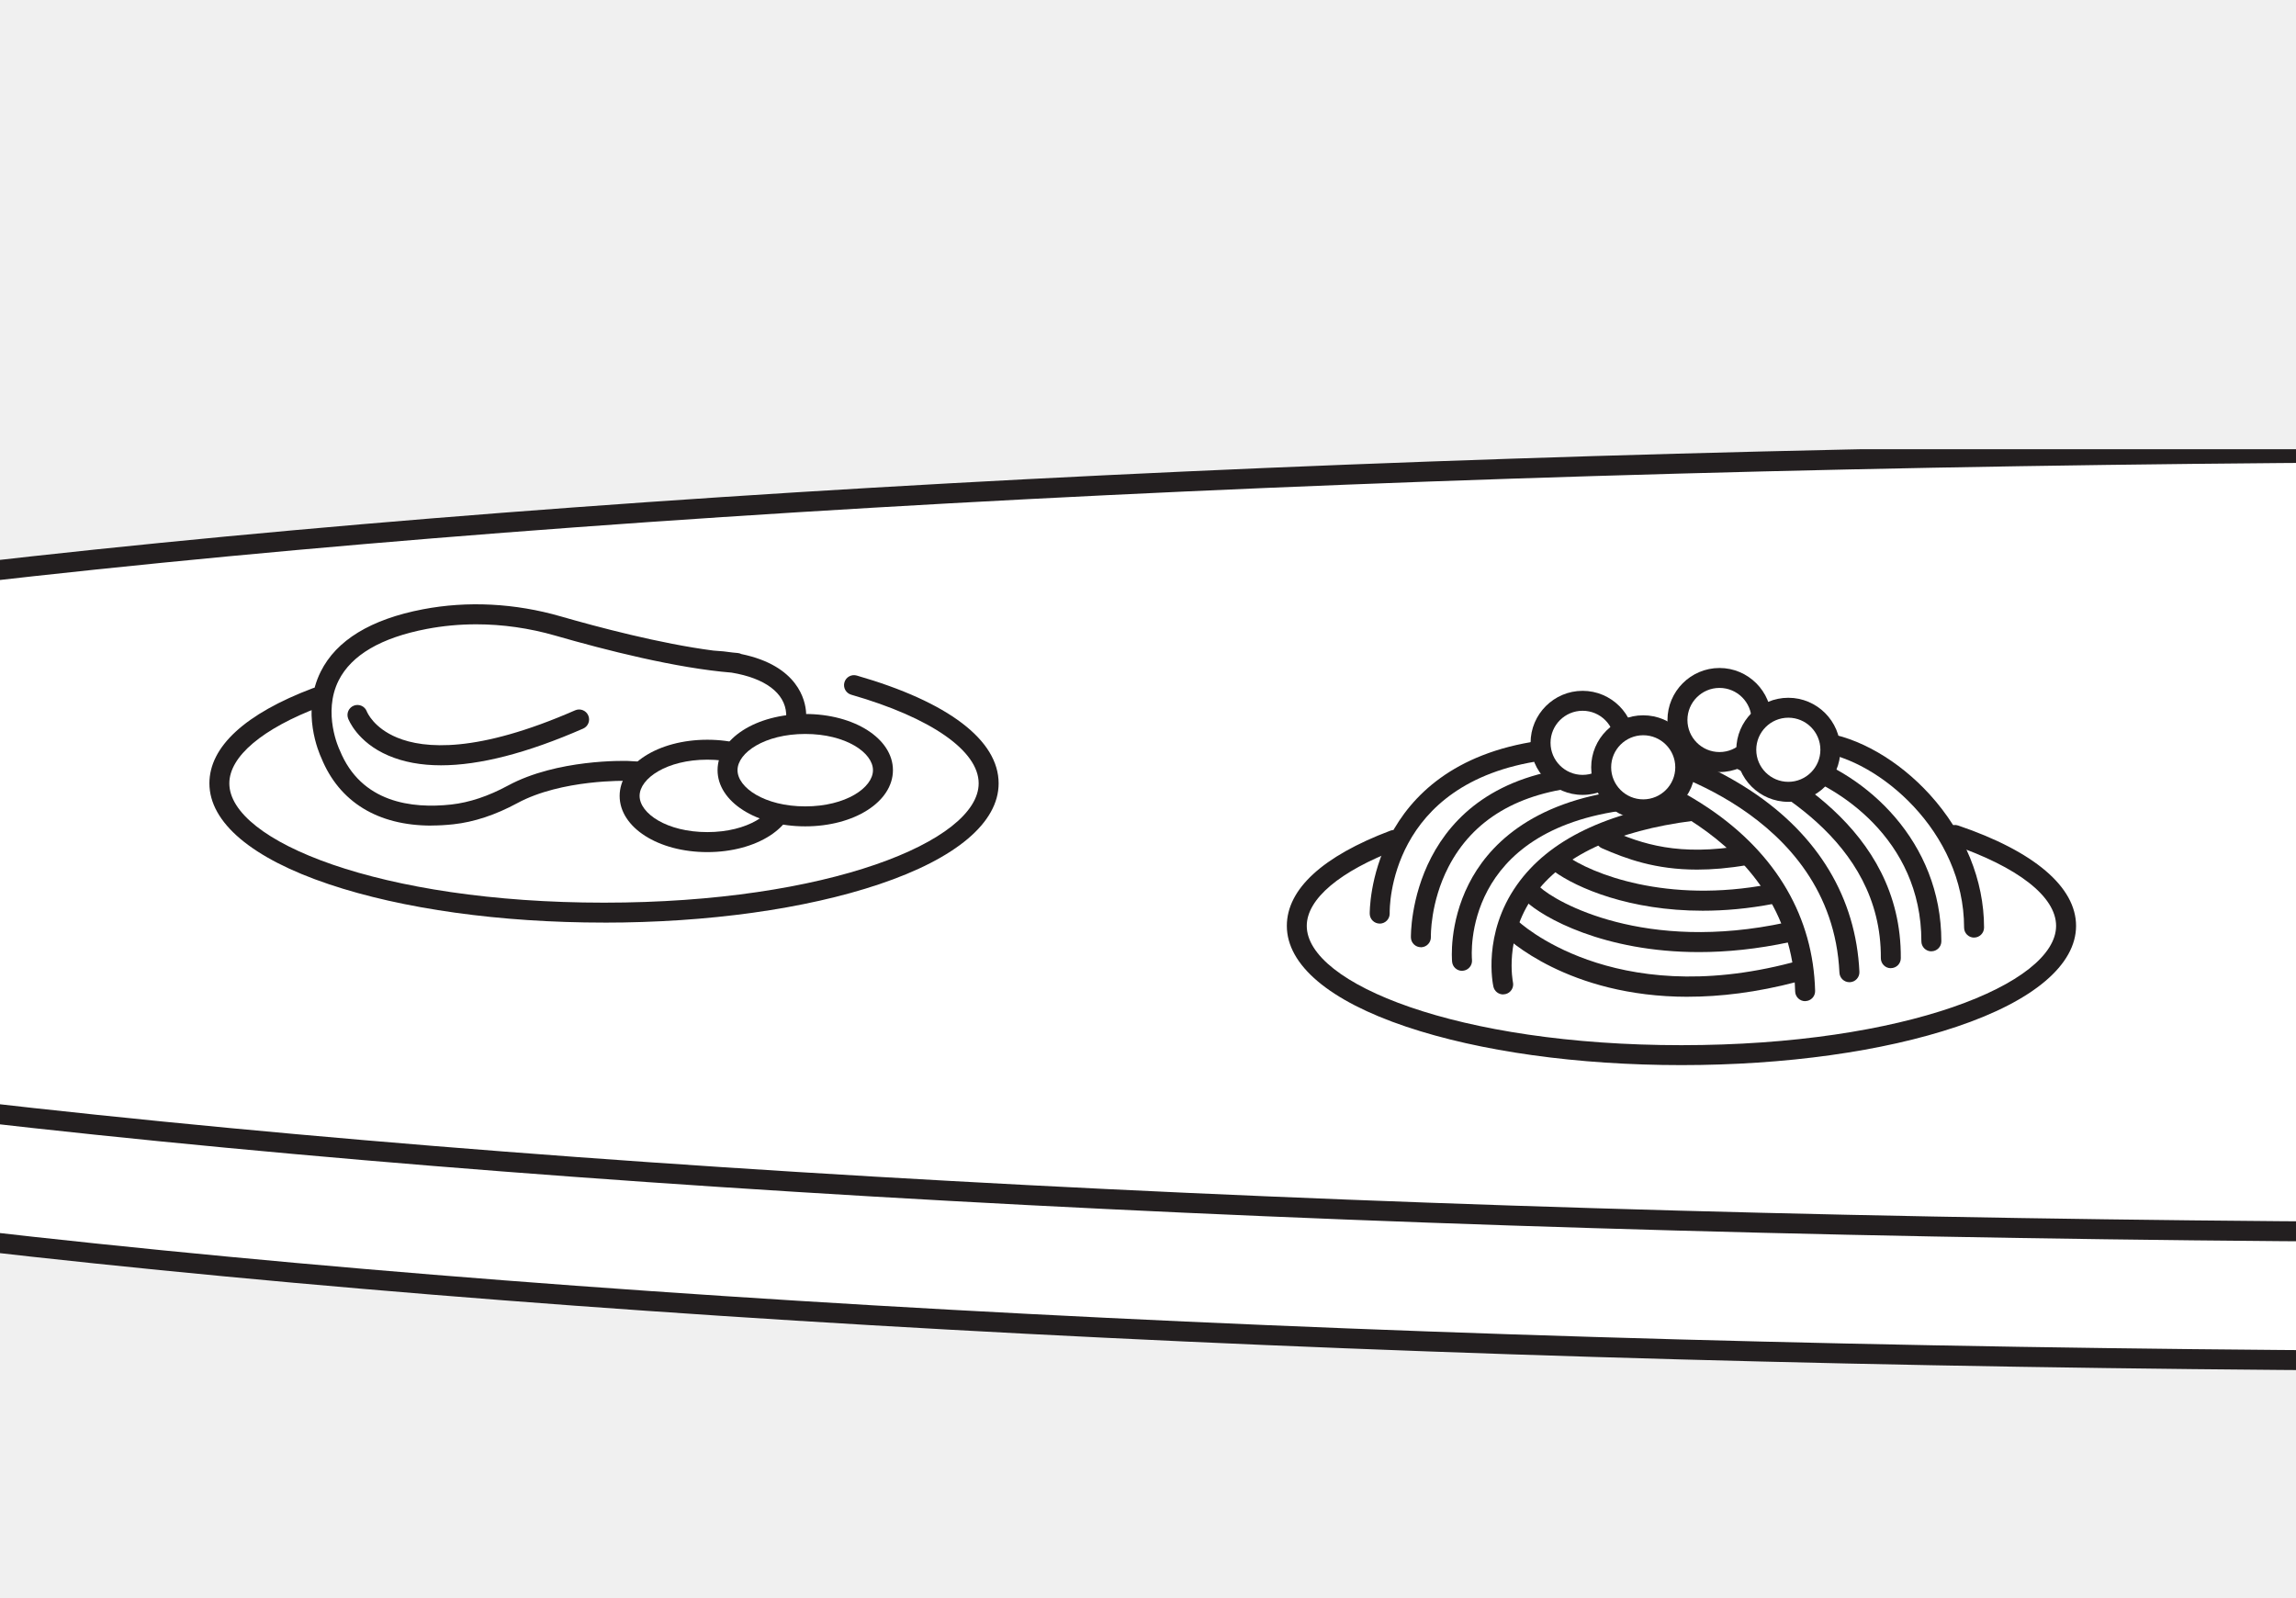
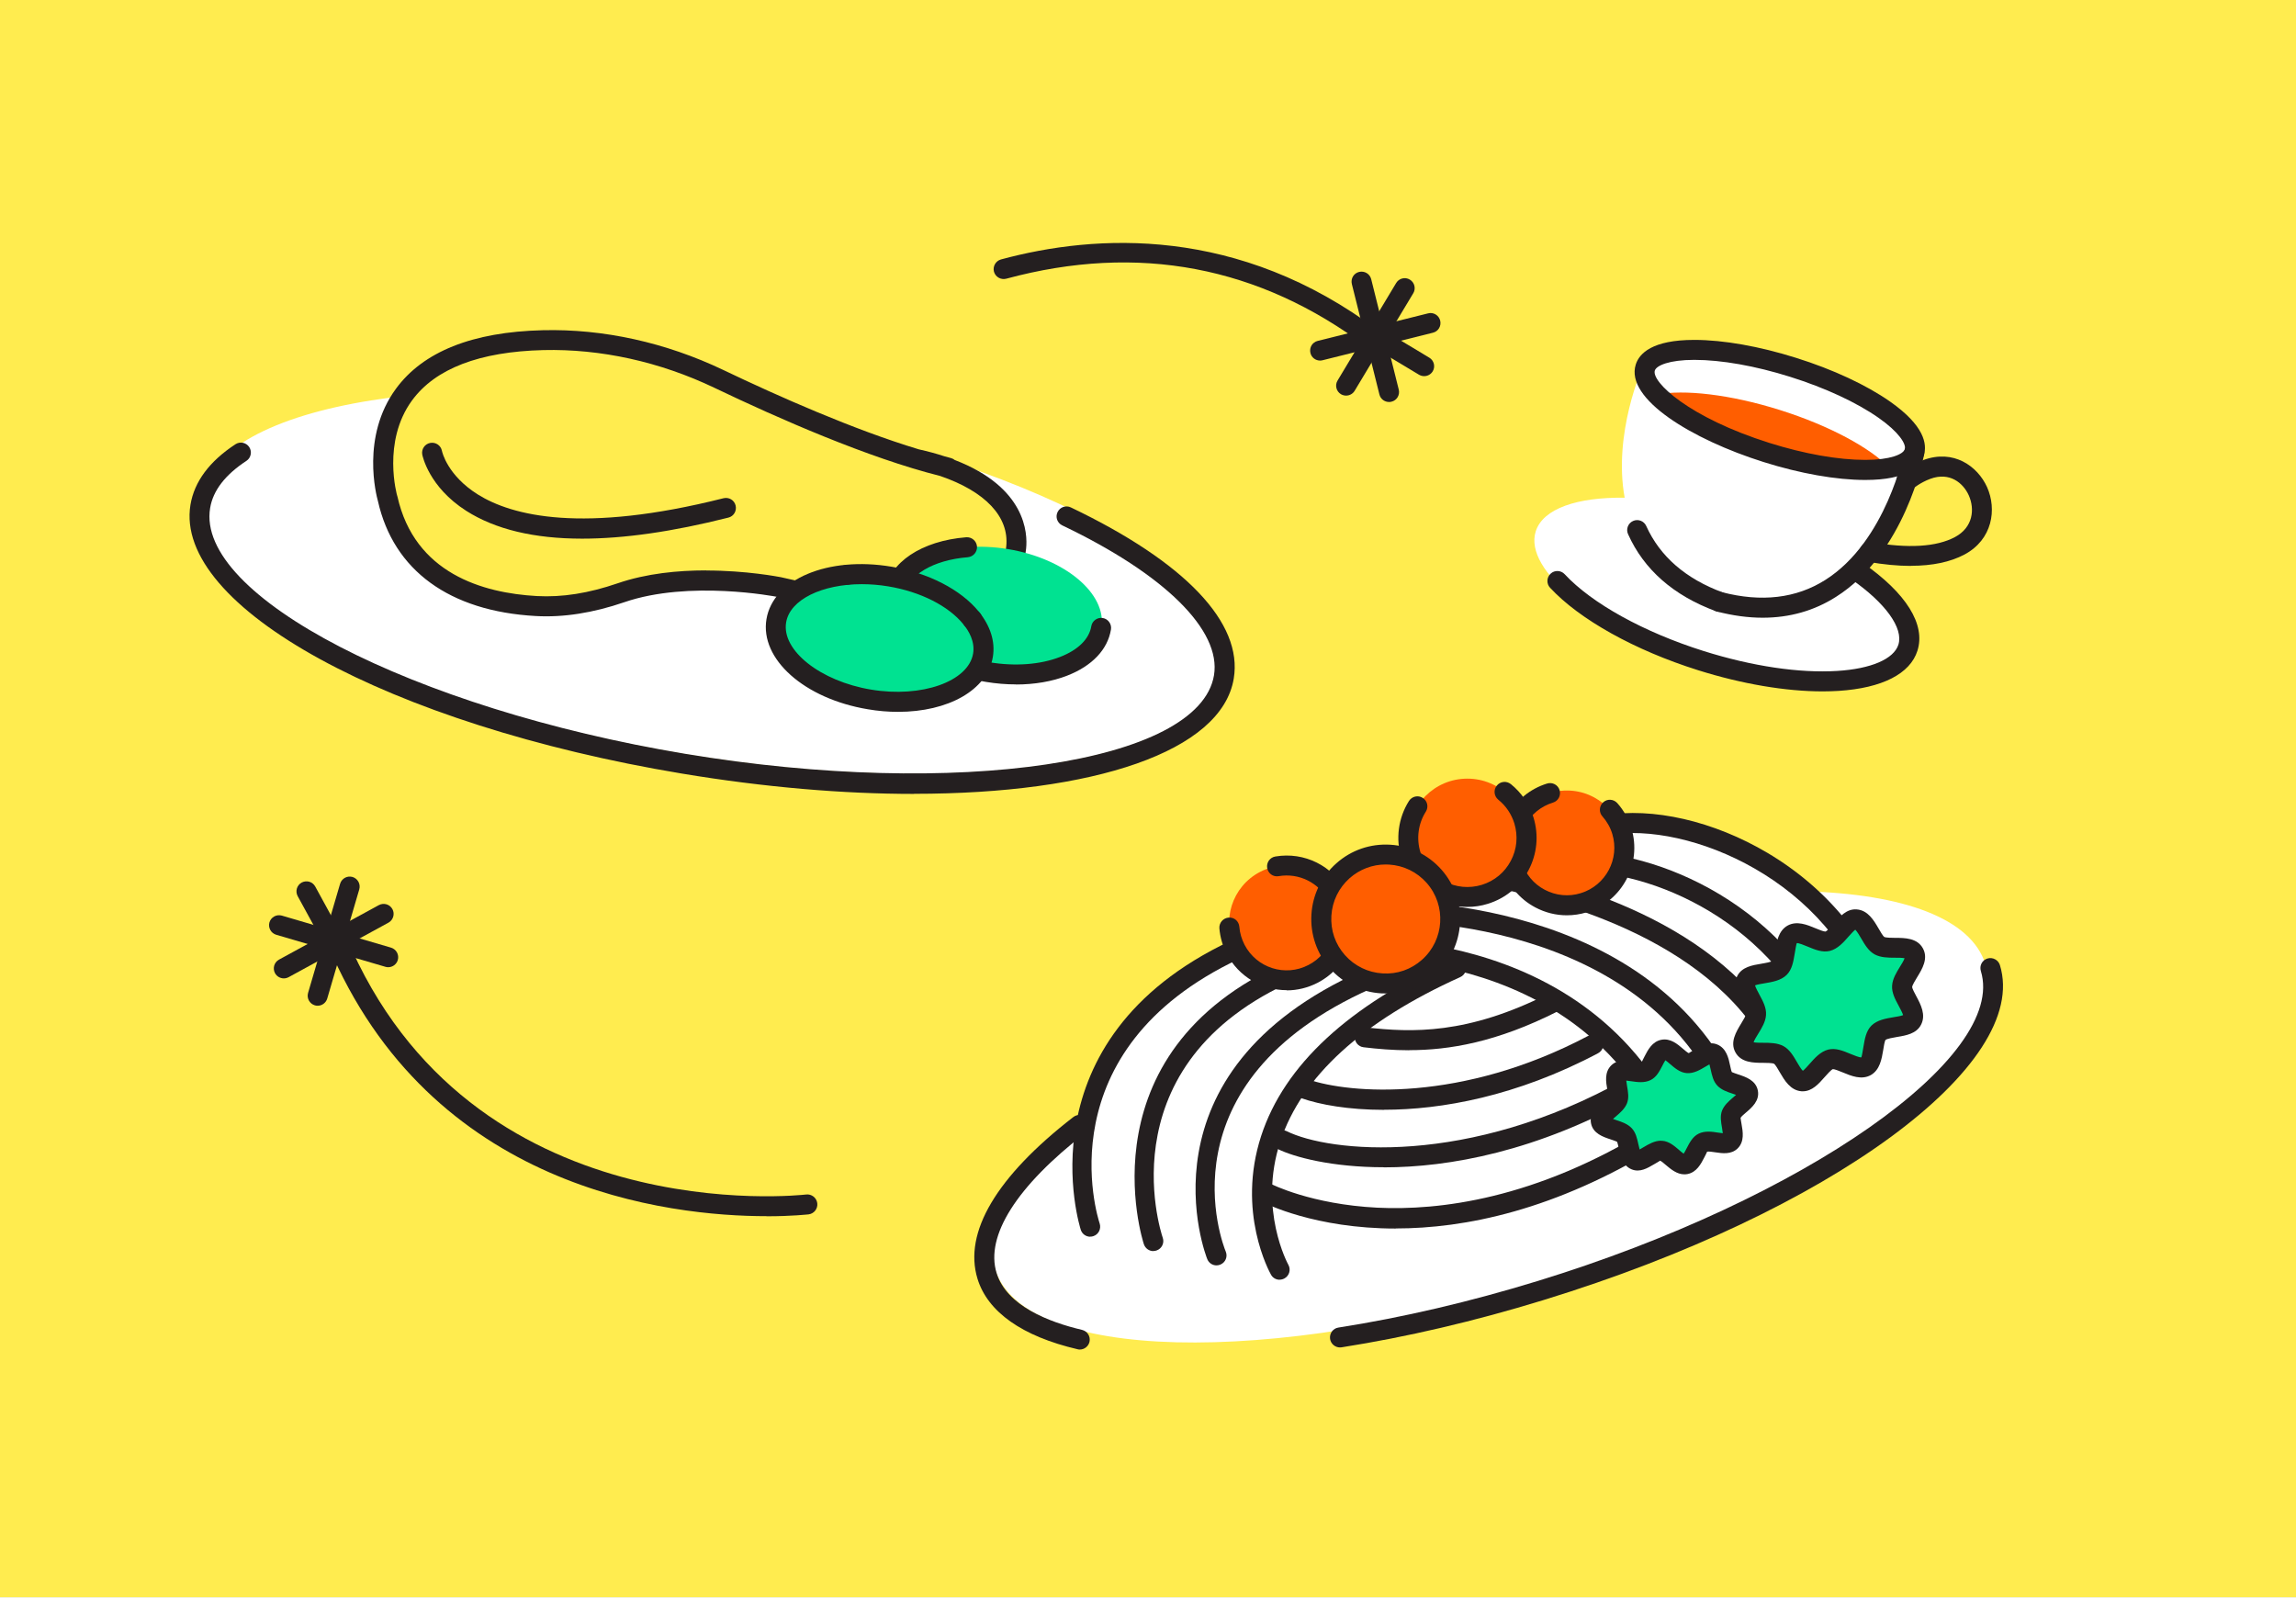
- <svg xmlns="http://www.w3.org/2000/svg" width="230" height="160" viewBox="0 0 230 160" fill="none">
-   <g clip-path="url(#clip0_1954_93807)">
-     <g clip-path="url(#clip1_1954_93807)">
-       <path d="M255 45.432C58.388 45.432 -101 62.928 -101 84.512V97.412C-101 102.848 -90.888 108.024 -72.62 112.728H-72.64L-71.16 213.176H-62.284L-60.844 115.46L-60.908 115.444C-1.54 127.952 117.64 136.492 255 136.492C392.36 136.492 511.54 127.952 570.908 115.444L570.844 115.46L572.284 213.176H581.16L582.64 112.724H582.62C600.888 108.024 611 102.848 611 97.412V84.512C611 62.928 451.612 45.432 255 45.432Z" fill="white" />
-       <path d="M255 124.44C159.872 124.44 70.436 120.372 3.16 112.988C-29.584 109.392 -55.3 105.204 -73.276 100.54C-92.604 95.52 -102 90.228 -102 84.36C-102 78.492 -92.604 73.196 -73.276 68.18C-55.3 63.516 -29.584 59.328 3.16 55.732C70.436 48.344 159.872 44.28 255 44.28C350.128 44.28 439.564 48.348 506.84 55.732C539.58 59.328 565.3 63.516 583.276 68.18C602.604 73.196 612 78.488 612 84.36C612 90.232 602.604 95.524 583.276 100.54C565.3 105.204 539.584 109.392 506.84 112.988C439.564 120.372 350.128 124.44 255 124.44ZM255 46.28C159.944 46.28 70.584 50.344 3.38 57.72C-29.268 61.304 -54.888 65.476 -72.772 70.116C-96.464 76.264 -100 81.68 -100 84.36C-100 87.04 -96.464 92.456 -72.772 98.604C-54.888 103.244 -29.268 107.416 3.38 111C70.584 118.376 159.944 122.44 255 122.44C350.056 122.44 439.416 118.376 506.62 111C539.268 107.416 564.888 103.244 582.772 98.604C606.464 92.456 610 87.04 610 84.36C610 81.68 606.464 76.264 582.772 70.116C564.888 65.476 539.268 61.304 506.62 57.72C439.416 50.34 350.056 46.28 255 46.28Z" fill="#231F20" />
-       <path d="M255 137.341C159.872 137.341 70.436 133.273 3.16 125.889C-29.584 122.293 -55.3 118.105 -73.276 113.441C-92.604 108.425 -102 103.132 -102 97.26C-102 96.709 -101.552 96.26 -101 96.26C-100.448 96.26 -100 96.709 -100 97.26C-100 99.941 -96.464 105.356 -72.772 111.504C-54.888 116.144 -29.268 120.317 3.38 123.901C70.584 131.277 159.944 135.341 255 135.341C350.056 135.341 439.416 131.277 506.62 123.901C539.268 120.317 564.888 116.144 582.772 111.504C606.464 105.356 610 99.941 610 97.26C610 96.709 610.448 96.26 611 96.26C611.552 96.26 612 96.709 612 97.26C612 103.132 602.604 108.425 583.276 113.441C565.3 118.105 539.584 122.293 506.84 125.889C439.564 133.273 350.128 137.341 255 137.341Z" fill="#231F20" />
-       <path d="M60.509 92.421C50.113 92.421 40.321 91.057 32.945 88.577C25.229 85.985 20.977 82.392 20.977 78.472C20.977 74.796 24.565 71.497 31.357 68.933C31.873 68.737 32.449 68.997 32.645 69.517C32.841 70.033 32.581 70.609 32.061 70.805C26.285 72.985 22.973 75.781 22.973 78.472C22.973 84.245 38.053 90.424 60.505 90.424C82.957 90.424 98.037 84.245 98.037 78.472C98.037 75.213 93.265 71.892 85.273 69.593C84.741 69.441 84.437 68.885 84.589 68.357C84.741 67.825 85.297 67.521 85.825 67.673C94.989 70.309 100.037 74.145 100.037 78.477C100.037 82.4 95.789 85.989 88.069 88.581C80.693 91.061 70.901 92.424 60.505 92.424L60.509 92.421Z" fill="#231F20" />
-       <path d="M43.212 82.704C37.86 82.704 33.992 80.349 32.192 75.933C31.98 75.481 30.124 71.288 32.132 67.272C33.7 64.136 37.144 62.036 42.364 61.036C46.824 60.181 51.6 60.425 56.176 61.748C59.788 62.788 66.144 64.484 71.464 65.172C72.164 65.213 72.812 65.276 73.408 65.368C73.588 65.385 73.756 65.404 73.912 65.416C74.04 65.428 74.16 65.465 74.268 65.52C79.968 66.697 80.676 70.197 80.748 71.365C80.948 74.632 78.26 77.697 74.624 78.344C72.816 78.665 65.324 78.385 62.78 78.221C62.748 78.221 56.268 78.049 51.824 80.453C49.644 81.632 47.488 82.349 45.416 82.573C44.656 82.656 43.92 82.697 43.212 82.697V82.704ZM47.704 62.541C46.024 62.541 44.36 62.697 42.744 63.005C38.176 63.88 35.212 65.617 33.928 68.156C32.28 71.424 33.988 75.061 34.008 75.097C34.016 75.117 34.028 75.136 34.036 75.156C36.172 80.428 41.284 81.025 45.2 80.593C47.016 80.392 48.924 79.757 50.876 78.701C55.8 76.032 62.592 76.221 62.88 76.228C66.072 76.433 72.884 76.629 74.276 76.38C76.884 75.916 78.892 73.725 78.756 71.493C78.628 69.412 76.624 67.933 73.284 67.38C67.784 66.936 60.684 65.132 55.628 63.672C53.016 62.92 50.34 62.541 47.708 62.541H47.704Z" fill="#231F20" />
-       <path d="M44.177 76.665C42.185 76.665 40.429 76.341 38.913 75.692C35.773 74.353 34.905 72.061 34.869 71.965C34.681 71.445 34.945 70.873 35.465 70.68C35.981 70.493 36.553 70.752 36.745 71.269C36.781 71.356 37.429 72.921 39.789 73.892C42.505 75.016 47.801 75.453 57.613 71.156C58.117 70.936 58.709 71.165 58.929 71.672C59.149 72.177 58.921 72.769 58.413 72.989C52.817 75.436 48.053 76.665 44.177 76.665Z" fill="#231F20" />
-       <path d="M168.44 106.697C158.044 106.697 148.252 105.333 140.876 102.853C133.16 100.261 128.908 96.668 128.908 92.749C128.908 89.073 132.496 85.772 139.288 83.209C139.804 83.013 140.38 83.272 140.576 83.793C140.772 84.308 140.512 84.885 139.992 85.081C134.216 87.26 130.904 90.056 130.904 92.749C130.904 98.52 145.984 104.701 168.436 104.701C190.888 104.701 205.968 98.52 205.968 92.749C205.968 89.82 202.16 86.849 195.516 84.588C194.992 84.412 194.712 83.844 194.892 83.32C195.068 82.796 195.636 82.516 196.16 82.697C203.776 85.284 207.968 88.856 207.968 92.749C207.968 96.641 203.72 100.261 196 102.853C188.624 105.333 178.832 106.697 168.436 106.697H168.44Z" fill="#231F20" />
-       <path d="M138.211 92.52C137.671 92.52 137.227 92.092 137.211 91.548C137.211 91.4 137.019 76.676 154.179 74.212C154.727 74.132 155.231 74.512 155.311 75.06C155.391 75.608 155.011 76.112 154.463 76.192C139.099 78.396 139.199 90.964 139.211 91.5C139.223 92.052 138.787 92.508 138.235 92.524C138.227 92.524 138.219 92.524 138.211 92.524V92.52Z" fill="#231F20" />
-       <path d="M142.337 94.888C141.801 94.888 141.353 94.46 141.337 93.921C141.333 93.764 141.053 78.341 158.541 76.808C159.089 76.76 159.577 77.168 159.625 77.716C159.673 78.269 159.265 78.752 158.717 78.8C152.137 79.376 147.553 82.088 145.093 86.856C143.253 90.424 143.337 93.825 143.337 93.861C143.353 94.412 142.921 94.873 142.369 94.892C142.357 94.892 142.349 94.892 142.337 94.892V94.888Z" fill="#231F20" />
-       <path d="M146.456 97.252C145.948 97.252 145.512 96.864 145.464 96.348C145.448 96.192 145.124 92.524 147.132 88.552C148.972 84.904 153.196 80.308 162.86 79.136C163.408 79.068 163.908 79.46 163.972 80.008C164.04 80.556 163.648 81.056 163.1 81.12C146.472 83.14 147.408 95.624 147.456 96.156C147.504 96.704 147.1 97.192 146.552 97.244C146.52 97.244 146.488 97.248 146.456 97.248V97.252Z" fill="#231F20" />
-       <path d="M150.575 99.617C150.115 99.617 149.703 99.3 149.599 98.832C149.551 98.621 148.487 93.573 151.947 88.66C155.127 84.141 160.979 81.308 169.339 80.245C169.887 80.177 170.387 80.561 170.459 81.109C170.527 81.656 170.143 82.156 169.595 82.228C161.839 83.216 156.459 85.757 153.611 89.776C150.651 93.953 151.551 98.356 151.559 98.4C151.675 98.941 151.331 99.472 150.795 99.588C150.723 99.605 150.651 99.612 150.579 99.612L150.575 99.617Z" fill="#231F20" />
-       <path d="M169.079 99.853C157.055 99.853 150.919 93.953 150.599 93.637C150.207 93.249 150.203 92.617 150.591 92.221C150.979 91.829 151.611 91.825 152.003 92.213C152.131 92.337 161.455 101.165 179.499 96.425C180.031 96.285 180.579 96.605 180.719 97.137C180.859 97.673 180.539 98.217 180.007 98.357C175.943 99.425 172.295 99.849 169.075 99.849L169.079 99.853Z" fill="#231F20" />
-       <path d="M170.188 95.376C160.656 95.376 154.544 91.897 152.856 90.288C152.456 89.909 152.44 89.276 152.82 88.876C153.2 88.477 153.832 88.46 154.232 88.841C155.844 90.373 164.764 95.477 178.92 92.409C179.46 92.293 179.992 92.632 180.108 93.172C180.224 93.713 179.884 94.245 179.344 94.361C176.02 95.081 172.96 95.376 170.188 95.376Z" fill="#231F20" />
-       <path d="M170.564 91.232C163.268 91.232 157.976 88.968 155.652 87.272C155.204 86.948 155.108 86.32 155.432 85.876C155.756 85.428 156.384 85.332 156.828 85.656C159.4 87.528 166.976 90.552 177.26 88.58C177.804 88.476 178.328 88.832 178.432 89.372C178.536 89.916 178.18 90.44 177.64 90.544C175.12 91.028 172.752 91.232 170.564 91.232Z" fill="#231F20" />
-       <path d="M170.009 87.113C165.825 87.113 162.925 86.045 160.473 84.973C159.965 84.753 159.737 84.161 159.957 83.657C160.177 83.149 160.769 82.921 161.273 83.141C164.481 84.541 168.165 85.813 174.705 84.681C175.249 84.585 175.765 84.953 175.861 85.497C175.957 86.041 175.589 86.557 175.045 86.653C173.177 86.977 171.509 87.113 170.009 87.113Z" fill="#231F20" />
-       <path d="M180.828 100.292C180.288 100.292 179.844 99.861 179.828 99.317C179.412 83.093 160.816 78.3 160.628 78.252C160.092 78.121 159.764 77.576 159.896 77.04C160.028 76.504 160.572 76.177 161.108 76.308C161.316 76.361 166.22 77.6 171.244 81.016C177.98 85.597 181.64 91.904 181.828 99.26C181.844 99.812 181.408 100.273 180.852 100.285C180.844 100.285 180.836 100.285 180.824 100.285L180.828 100.292Z" fill="#231F20" />
-       <path d="M185.264 98.392C184.732 98.392 184.292 97.977 184.264 97.441C183.504 81.124 164.972 76.66 164.784 76.617C164.244 76.493 163.912 75.957 164.036 75.416C164.16 74.876 164.696 74.544 165.236 74.668C165.44 74.716 170.332 75.868 175.388 79.213C182.16 83.689 185.92 89.96 186.264 97.349C186.288 97.9 185.864 98.368 185.312 98.392C185.296 98.392 185.28 98.392 185.264 98.392Z" fill="#231F20" />
-       <path d="M189.412 96.989H189.404C188.852 96.989 188.408 96.532 188.412 95.981C188.492 84.064 176.844 78.376 171.872 75.948L171.808 75.916C171.312 75.672 171.104 75.076 171.348 74.581C171.592 74.085 172.188 73.876 172.684 74.121L172.748 74.153C178.06 76.745 190.504 82.82 190.412 95.993C190.412 96.54 189.96 96.984 189.412 96.984V96.989Z" fill="#231F20" />
-       <path d="M193.473 95.3C192.921 95.3 192.473 94.852 192.473 94.3C192.473 83.984 183.969 78.692 179.469 77.336C178.941 77.176 178.641 76.62 178.801 76.088C178.961 75.56 179.517 75.26 180.049 75.42C186.997 77.516 194.473 84.316 194.473 94.296C194.473 94.848 194.025 95.296 193.473 95.296V95.3Z" fill="#231F20" />
-       <path d="M197.751 93.924C197.199 93.924 196.751 93.476 196.751 92.924C196.751 83.308 188.163 76.092 182.247 75.348C181.699 75.28 181.311 74.78 181.379 74.232C181.447 73.684 181.947 73.296 182.495 73.364C186.139 73.824 190.187 76.156 193.319 79.6C196.819 83.456 198.751 88.188 198.751 92.92C198.751 93.472 198.303 93.92 197.751 93.92V93.924Z" fill="#231F20" />
-       <path d="M158.536 78.624C160.862 78.624 162.748 76.739 162.748 74.412C162.748 72.086 160.862 70.2 158.536 70.2C156.21 70.2 154.324 72.086 154.324 74.412C154.324 76.739 156.21 78.624 158.536 78.624Z" fill="white" />
-       <path d="M158.536 79.629C155.66 79.629 153.324 77.288 153.324 74.416C153.324 71.544 155.664 69.204 158.536 69.204C161.408 69.204 163.748 71.544 163.748 74.416C163.748 77.288 161.408 79.629 158.536 79.629ZM158.536 71.201C156.764 71.201 155.324 72.641 155.324 74.412C155.324 76.184 156.764 77.624 158.536 77.624C160.308 77.624 161.748 76.184 161.748 74.412C161.748 72.641 160.308 71.201 158.536 71.201Z" fill="#231F20" />
-       <path d="M172.249 76.337C174.575 76.337 176.461 74.451 176.461 72.125C176.461 69.798 174.575 67.913 172.249 67.913C169.923 67.913 168.037 69.798 168.037 72.125C168.037 74.451 169.923 76.337 172.249 76.337Z" fill="white" />
-       <path d="M172.249 77.341C169.373 77.341 167.037 75.001 167.037 72.129C167.037 69.257 169.377 66.916 172.249 66.916C175.121 66.916 177.461 69.257 177.461 72.129C177.461 75.001 175.121 77.341 172.249 77.341ZM172.249 68.912C170.477 68.912 169.037 70.353 169.037 72.124C169.037 73.897 170.477 75.337 172.249 75.337C174.021 75.337 175.461 73.897 175.461 72.124C175.461 70.353 174.021 68.912 172.249 68.912Z" fill="#231F20" />
-       <path d="M179.144 79.32C181.47 79.32 183.356 77.434 183.356 75.108C183.356 72.782 181.47 70.896 179.144 70.896C176.817 70.896 174.932 72.782 174.932 75.108C174.932 77.434 176.817 79.32 179.144 79.32Z" fill="white" />
-       <path d="M179.144 80.324C176.268 80.324 173.932 77.984 173.932 75.112C173.932 72.24 176.272 69.9 179.144 69.9C182.016 69.9 184.356 72.24 184.356 75.112C184.356 77.984 182.016 80.324 179.144 80.324ZM179.144 71.896C177.372 71.896 175.932 73.336 175.932 75.108C175.932 76.88 177.372 78.32 179.144 78.32C180.916 78.32 182.356 76.88 182.356 75.108C182.356 73.336 180.916 71.896 179.144 71.896Z" fill="#231F20" />
-       <path d="M164.608 81.076C166.935 81.076 168.82 79.191 168.82 76.865C168.82 74.538 166.935 72.653 164.608 72.653C162.282 72.653 160.396 74.538 160.396 76.865C160.396 79.191 162.282 81.076 164.608 81.076Z" fill="white" />
-       <path d="M164.608 82.081C161.732 82.081 159.396 79.74 159.396 76.868C159.396 73.996 161.736 71.656 164.608 71.656C167.48 71.656 169.82 73.996 169.82 76.868C169.82 79.74 167.48 82.081 164.608 82.081ZM164.608 73.653C162.836 73.653 161.396 75.093 161.396 76.865C161.396 78.636 162.836 80.076 164.608 80.076C166.38 80.076 167.82 78.636 167.82 76.865C167.82 75.093 166.38 73.653 164.608 73.653Z" fill="#231F20" />
-       <path d="M70.856 84.36C75.155 84.36 78.64 82.288 78.64 79.732C78.64 77.176 75.155 75.104 70.856 75.104C66.557 75.104 63.072 77.176 63.072 79.732C63.072 82.288 66.557 84.36 70.856 84.36Z" fill="white" />
-       <path d="M70.856 85.36C65.932 85.36 62.072 82.888 62.072 79.732C62.072 76.576 65.928 74.104 70.856 74.104C75.784 74.104 79.64 76.576 79.64 79.732C79.64 82.888 75.784 85.36 70.856 85.36ZM70.856 76.1C66.8 76.1 64.072 77.976 64.072 79.728C64.072 81.48 66.796 83.356 70.856 83.356C74.916 83.356 77.64 81.48 77.64 79.728C77.64 77.976 74.916 76.1 70.856 76.1Z" fill="#231F20" />
-       <path d="M80.665 81.78C84.964 81.78 88.449 79.708 88.449 77.152C88.449 74.596 84.964 72.524 80.665 72.524C76.366 72.524 72.881 74.596 72.881 77.152C72.881 79.708 76.366 81.78 80.665 81.78Z" fill="white" />
-       <path d="M80.665 82.78C75.741 82.78 71.881 80.308 71.881 77.152C71.881 73.996 75.737 71.524 80.665 71.524C85.593 71.524 89.449 73.996 89.449 77.152C89.449 80.308 85.593 82.78 80.665 82.78ZM80.665 73.524C76.609 73.524 73.881 75.4 73.881 77.152C73.881 78.904 76.605 80.78 80.665 80.78C84.725 80.78 87.449 78.904 87.449 77.152C87.449 75.4 84.725 73.524 80.665 73.524Z" fill="#231F20" />
+ <svg xmlns="http://www.w3.org/2000/svg" id="Layer_1" data-name="Layer 1" viewBox="0 0 230 160">
+   <defs>
+     <style>
+       .cls-1 {
+         fill: #00e291;
+       }
+ 
+       .cls-2 {
+         fill: #fff;
+       }
+ 
+       .cls-3 {
+         fill: #ffec4f;
+       }
+ 
+       .cls-4 {
+         fill: #241f20;
+       }
+ 
+       .cls-5 {
+         fill: #ff5e00;
+       }
+     </style>
+   </defs>
+   <rect class="cls-3" y="0" width="230" height="160" />
+   <ellipse class="cls-2" cx="149.29" cy="111.88" rx="51.9" ry="17.44" transform="translate(-26.32 48.9) rotate(-17.12)" />
+   <path class="cls-4" d="M108.17,135.19c-.08,0-.15,0-.23-.03-5.53-1.29-9-3.73-10.02-7.06-1.42-4.64,1.9-10.24,9.6-16.2.44-.34,1.06-.26,1.4.18.34.44.26,1.06-.18,1.4-6.89,5.33-10.05,10.32-8.91,14.04,1.01,3.29,5.21,4.91,8.56,5.7.54.13.87.66.75,1.2-.11.46-.52.77-.97.77Z" />
+   <path class="cls-4" d="M134.23,134.98c-.48,0-.91-.35-.99-.85-.08-.55.29-1.06.83-1.14,6.46-1.01,13.17-2.58,19.95-4.66,26.72-8.2,47.06-22.43,44.41-31.06-.16-.53.13-1.09.66-1.25s1.09.14,1.25.66c3.07,10.01-17.02,24.75-45.74,33.56-6.87,2.11-13.67,3.7-20.22,4.73-.05,0-.11.01-.16.01Z" />
+   <ellipse class="cls-2" cx="71.33" cy="58.31" rx="17.44" ry="51.9" transform="translate(2.08 119.08) rotate(-80.53)" />
+   <path class="cls-3" d="M38.84,49.95s-4.55-15.39,15.56-15.88c6.09-.15,12.11,1.25,17.61,3.88,6,2.87,15.63,7.16,23.01,8.9,0,0-3.36-.9-3.21-.87,15.77,3.51,10.27,15.48,1.62,15.58-2.26.03-11.92-1.94-15.41-2.75,0,0-8.93-1.79-15.81.58-2.74.94-5.6,1.49-8.48,1.33-5.5-.31-13.01-2.33-14.89-10.76" />
+   <path class="cls-2" d="M191.49,45.31c.74-2.36-4.69-6.16-12.14-8.51-7.44-2.34-14.08-2.33-14.82.02,0,0-2.96,6.6-1.78,13.04h0c-4.75-.07-8.19,1.09-8.91,3.37-1.24,3.93,6.05,9.73,16.27,12.95,10.22,3.22,19.52,2.64,20.75-1.3.7-2.23-1.34-5.06-5.1-7.68l-.35-.11c4.71-4.61,6.08-11.78,6.08-11.78Z" />
+   <path class="cls-4" d="M91.56,79.53c-7.09,0-14.98-.66-23.27-2.04-29.3-4.88-50.91-16.71-49.21-26.93.39-2.32,1.9-4.35,4.51-6.06.46-.3,1.08-.17,1.38.29.3.46.17,1.08-.29,1.38-2.12,1.39-3.34,2.97-3.63,4.72-1.47,8.81,20.32,20.08,47.57,24.62,27.25,4.54,51.52.94,52.99-7.86.75-4.5-4.93-10.12-15.2-15.02-.5-.24-.71-.83-.47-1.33.24-.5.83-.71,1.33-.47,11.45,5.47,17.25,11.56,16.32,17.15-1.22,7.32-14.06,11.54-32.02,11.54Z" />
+   <path class="cls-4" d="M93.39,62.56c-2.53,0-12.28-2.01-15.6-2.78-.06-.01-8.73-1.7-15.26.55-3.12,1.07-6.1,1.54-8.87,1.38-8.63-.48-14.24-4.57-15.8-11.51-.16-.57-1.71-6.45,1.79-11.24,2.72-3.73,7.67-5.71,14.72-5.88,6.08-.15,12.31,1.23,18.06,3.97,5.54,2.65,13.08,5.99,19.6,7.96.94.21,1.79.44,2.58.7.39.1.66.18.66.18.14.04.26.1.37.19,7.14,2.74,7.31,7.36,7.15,8.87-.43,4.15-4.63,7.56-9.35,7.61h-.05ZM70.73,57.15c4.05,0,7.26.63,7.49.67,4.08.95,13.08,2.74,15.16,2.74.01,0,.03,0,.04,0,3.74-.04,7.05-2.65,7.38-5.82.31-2.98-2.12-5.52-6.62-7.06-7.19-1.8-16.22-5.77-22.61-8.83-5.46-2.61-11.39-3.92-17.15-3.78-6.39.16-10.81,1.85-13.15,5.05-3.02,4.13-1.5,9.5-1.48,9.55,0,.02.01.04.02.06,1.72,7.7,8.54,9.68,13.97,9.98,2.54.14,5.19-.28,8.1-1.28,2.88-.99,6.06-1.29,8.85-1.29Z" />
+   <path class="cls-4" d="M58.32,53.96c-4.82,0-8.7-.93-11.62-2.79-3.75-2.4-4.37-5.5-4.4-5.63-.1-.54.25-1.07.8-1.17.55-.1,1.06.25,1.17.79.02.12.55,2.46,3.59,4.37,3.42,2.14,10.46,3.95,24.62.38.54-.13,1.08.19,1.21.73s-.19,1.08-.72,1.21c-5.57,1.41-10.47,2.11-14.66,2.11Z" />
+   <ellipse class="cls-1" cx="99.97" cy="61.16" rx="6.24" ry="10.5" transform="translate(23.2 149.71) rotate(-80.53)" />
+   <path class="cls-4" d="M101.78,68.56c-.98,0-1.99-.08-3.01-.25-2.94-.49-5.61-1.64-7.5-3.25-2.04-1.73-2.98-3.78-2.65-5.79.49-2.95,3.7-5.09,8.17-5.45.54-.04,1.03.36,1.08.92.04.55-.37,1.03-.92,1.08-3.48.28-6.03,1.81-6.36,3.79-.21,1.28.48,2.68,1.97,3.93,1.63,1.37,3.95,2.37,6.54,2.8,2.59.43,5.11.24,7.09-.53,1.81-.7,2.92-1.8,3.13-3.08.09-.54.61-.91,1.15-.82.54.09.91.61.82,1.15-.33,2.01-1.89,3.65-4.38,4.62-1.51.59-3.28.89-5.14.89Z" />
+   <ellipse class="cls-1" cx="88.12" cy="63.91" rx="6.24" ry="10.5" transform="translate(10.59 140.32) rotate(-80.53)" />
+   <path class="cls-4" d="M89.97,71.31c-.98,0-2-.08-3.04-.26-6.36-1.06-10.82-5.03-10.15-9.03.67-4.01,6.17-6.32,12.53-5.25,3.68.61,6.95,2.3,8.74,4.5h0c1.17,1.44,1.66,3.01,1.41,4.53-.56,3.35-4.5,5.51-9.49,5.51ZM86.33,58.52c-3.96,0-7.2,1.53-7.58,3.83-.47,2.8,3.43,5.89,8.5,6.73,5.08.85,9.76-.81,10.23-3.61.2-1.19-.42-2.26-.98-2.94h0c-1.5-1.84-4.31-3.26-7.52-3.79-.9-.15-1.79-.22-2.65-.22Z" />
+   <path class="cls-4" d="M84.86,58.58c-.13,0-.26-.03-.38-.08-.13-.05-.24-.12-.33-.21-.18-.19-.29-.45-.29-.71s.11-.52.29-.71c.09-.09.2-.16.33-.21.24-.1.52-.1.76,0,.12.05.23.12.33.21.18.19.29.45.29.71s-.11.52-.29.71c-.1.09-.21.16-.33.21s-.25.08-.38.08Z" />
+   <path class="cls-4" d="M97.4,63.05c-.33,0-.66-.17-.85-.47-.29-.47-.15-1.08.32-1.38.47-.29,1.09-.15,1.38.32s.15,1.08-.32,1.38h0c-.17.11-.35.15-.53.15Z" />
+   <g>
+     <path class="cls-2" d="M122.81,117.77s20.82,12.51,46.66-5.9c0,0-8.47-16.13-23.73-17.79,0,0-25.23,11.84-22.93,23.7Z" />
+     <path class="cls-2" d="M162.32,83.21c-21.44.15-36.45,10.62-36.45,10.62-23.72,10.03-17.22,29.21-17.22,29.21,13.34,6.32,19.91,4.25,19.91,4.25,0,0-9-21.38,19.43-30.4.07-.02.18-.04.26-.06,5.28,1.81,18.88,7.71,21.16,21.14,0,0,16.19-7.39,19.32-17.16-.46-4.75-4.14-8.56-8.19-11.38,0,0-6.8-6.31-18.23-6.23Z" />
+   </g>
+   <path class="cls-4" d="M109.22,123.89c-.42,0-.81-.26-.95-.68-.06-.19-6.1-19.01,15-28.96.5-.24,1.09-.02,1.33.48s.02,1.1-.48,1.33c-19.46,9.17-14.19,25.81-13.96,26.51.17.52-.11,1.09-.63,1.26-.11.04-.21.05-.32.05Z" />
+   <path class="cls-4" d="M115.54,125.33c-.42,0-.8-.26-.95-.68-.07-.2-6.5-19.88,15.38-28.75.51-.21,1.1.04,1.3.55.21.51-.04,1.1-.55,1.3-20.1,8.15-14.49,25.52-14.24,26.25.18.52-.1,1.09-.63,1.27-.11.04-.21.05-.32.05Z" />
+   <path class="cls-4" d="M121.86,126.76c-.39,0-.76-.23-.92-.62-.08-.19-7.43-18.69,15.61-28.94.51-.23,1.1,0,1.32.51.22.5,0,1.1-.51,1.32-21.22,9.44-14.86,25.66-14.57,26.35.21.51-.03,1.09-.54,1.3-.12.05-.25.08-.38.08Z" />
+   <path class="cls-4" d="M128.19,128.2c-.35,0-.69-.18-.87-.51-.14-.25-3.47-6.27-.98-13.91,2.31-7.07,8.74-13.03,19.12-17.72.5-.23,1.1,0,1.32.5.23.5,0,1.1-.5,1.32-9.83,4.44-15.89,9.98-18.03,16.48-2.23,6.79.78,12.29.81,12.34.27.48.1,1.09-.38,1.36-.16.09-.32.13-.49.13Z" />
+   <path class="cls-4" d="M139.82,123.07c-8.1,0-13.06-2.5-13.43-2.7-.49-.26-.68-.86-.42-1.35.25-.49.86-.68,1.35-.42.04.02,4.02,2.05,10.65,2.38,6.12.3,15.82-.82,27.26-7.91.47-.29,1.09-.15,1.38.32.29.47.15,1.09-.32,1.38-10.5,6.5-19.61,8.29-26.47,8.29Z" />
+   <path class="cls-4" d="M138.63,116.93c-5.26,0-9.02-1.03-10.64-1.83-.49-.25-.7-.85-.45-1.34.25-.49.85-.69,1.34-.45,4.25,2.12,18.16,3.63,33.97-5.23.48-.27,1.09-.1,1.36.38.27.48.1,1.09-.38,1.36-9.87,5.54-18.69,7.12-25.2,7.12Z" />
+   <path class="cls-4" d="M138.65,111.18c-3.58,0-6.43-.52-8.26-1.16-.52-.18-.8-.75-.62-1.27.18-.52.75-.8,1.27-.62,4.15,1.43,15.37,2.36,28.11-4.39.49-.26,1.09-.07,1.35.42.26.49.07,1.09-.42,1.35-8.18,4.33-15.73,5.66-21.43,5.66Z" />
+   <path class="cls-5" d="M128.93,86.7c2.06.02,4.04,1.15,5.05,3.1,1.46,2.82.36,6.29-2.46,7.75-2.82,1.46-6.29.36-7.75-2.46-1.46-2.82-.36-6.29,2.46-7.75.86-.45,1.79-.66,2.7-.65" />
+   <path class="cls-4" d="M141.17,105.21c-1.64,0-3.15-.13-4.57-.3-.55-.06-.94-.56-.88-1.11.06-.55.55-.95,1.11-.88,4.59.52,10.17.74,18.34-3.4.5-.25,1.09-.05,1.34.44.25.49.05,1.09-.44,1.34-6.14,3.11-10.91,3.9-14.9,3.9Z" />
+   <path class="cls-4" d="M167.71,114.73c-.39,0-.75-.23-.92-.6-8.73-20.1-32.46-18.07-32.7-18.05-.55.05-1.04-.35-1.09-.9-.05-.55.35-1.04.9-1.09.26-.02,25.41-2.21,34.73,19.24.22.51-.01,1.1-.52,1.32-.13.06-.26.08-.4.08Z" />
+   <path class="cls-4" d="M173.65,111.58c-.39,0-.76-.23-.92-.62-8.04-19.39-33.69-18.68-33.95-18.67-.58.04-1.02-.41-1.04-.96-.02-.55.41-1.02.96-1.04.26,0,27.3-.78,35.87,19.9.21.51-.03,1.1-.54,1.31-.12.05-.25.08-.38.08Z" />
+   <path class="cls-4" d="M176.76,103.71c-.32,0-.64-.15-.83-.44-7.21-10.65-23.38-13.94-28.16-14.7-.55-.09-.92-.6-.83-1.14.09-.55.6-.92,1.14-.83,6.39,1.01,22.05,4.54,29.5,15.55.31.46.19,1.08-.27,1.39-.17.12-.37.17-.56.17Z" />
+   <path class="cls-4" d="M183.95,106.73c-.43,0-.82-.28-.96-.71-3.96-12.9-16.76-18.67-24.64-18.67-.03,0-.06,0-.08,0-.55,0-1-.44-1-1,0-.55.44-1,1-1h.08c8.5,0,22.3,6.21,26.56,20.08.16.53-.13,1.09-.66,1.25-.1.03-.2.04-.29.04Z" />
+   <path class="cls-4" d="M188.36,101.73c-.43,0-.82-.28-.96-.71-3.91-12.73-18.22-18.79-26.36-17.37-.55.09-1.06-.27-1.16-.81-.09-.54.27-1.06.81-1.16,4.86-.84,10.97.56,16.37,3.76,6.03,3.58,10.38,8.91,12.25,15,.16.53-.13,1.09-.66,1.25-.1.03-.2.04-.29.04Z" />
+   <circle class="cls-5" cx="156.96" cy="84.94" r="5.75" />
+   <path class="cls-4" d="M128.89,99.19c-2.44,0-4.8-1.33-6-3.64-.42-.8-.66-1.66-.74-2.55-.04-.55.37-1.03.92-1.08.57-.05,1.03.36,1.08.92.05.63.23,1.23.52,1.8,1.21,2.33,4.08,3.24,6.4,2.03,1.13-.58,1.96-1.57,2.34-2.78s.27-2.5-.31-3.62c-.96-1.84-2.97-2.85-5.01-2.5-.55.1-1.06-.27-1.15-.82-.09-.54.27-1.06.82-1.15,2.91-.49,5.76.93,7.12,3.55.83,1.6.99,3.43.44,5.15-.54,1.72-1.73,3.12-3.33,3.95-.99.51-2.05.76-3.1.76Z" />
+   <path class="cls-4" d="M156.95,91.69c-1.09,0-2.17-.27-3.15-.79-1.59-.84-2.76-2.26-3.29-3.98-.53-1.72-.36-3.55.49-5.14s2.26-2.76,3.98-3.29c.53-.16,1.09.13,1.25.66.16.53-.13,1.09-.66,1.25-1.21.37-2.21,1.19-2.8,2.31-.59,1.12-.72,2.41-.34,3.62.37,1.21,1.19,2.21,2.31,2.8s2.4.72,3.62.34c2.5-.77,3.91-3.43,3.15-5.93-.2-.66-.54-1.25-.99-1.76-.37-.41-.33-1.04.08-1.41.41-.37,1.04-.33,1.41.08.65.73,1.12,1.57,1.41,2.51,1.09,3.56-.92,7.34-4.47,8.43-.65.2-1.32.3-1.99.3Z" />
+   <circle class="cls-5" cx="146.99" cy="83.92" r="5.92" />
+   <path class="cls-4" d="M146.98,90.85c-1.12,0-2.22-.27-3.23-.81-1.63-.87-2.83-2.32-3.37-4.08-.59-1.93-.31-4.02.76-5.72.3-.47.92-.61,1.38-.31.47.29.61.91.31,1.38-.77,1.21-.96,2.7-.54,4.07.39,1.26,1.24,2.29,2.4,2.9,1.16.62,2.49.74,3.75.36,1.26-.39,2.29-1.24,2.9-2.4.62-1.16.74-2.49.36-3.75-.29-.94-.85-1.77-1.61-2.38-.43-.35-.5-.98-.15-1.41.35-.43.97-.5,1.41-.15,1.08.87,1.86,2.03,2.27,3.35.54,1.77.36,3.64-.5,5.27s-2.32,2.83-4.08,3.37c-.67.21-1.36.31-2.04.31Z" />
+   <circle class="cls-5" cx="138.82" cy="92.06" r="6.46" />
+   <g>
+     <path class="cls-1" d="M191.75,95.46c.5.9-1.13,2.31-1.2,3.34-.06.96,1.49,2.46,1,3.4-.45.85-2.61.52-3.37,1.26-.69.68-.35,2.84-1.27,3.36s-2.58-.92-3.52-.69c-1.03.25-1.89,2.26-2.85,2.19-1.06-.08-1.52-2.19-2.36-2.64-.9-.49-2.97.15-3.46-.74s1.13-2.31,1.2-3.34c.06-.96-1.49-2.46-1-3.4.45-.85,2.61-.52,3.37-1.26.69-.68.35-2.84,1.27-3.36s2.58.92,3.52.69c1.03-.25,1.89-2.26,2.85-2.19,1.06.08,1.52,2.19,2.36,2.64.9.49,2.97-.15,3.46.74Z" />
+     <path class="cls-4" d="M180.61,109.32s-.09,0-.13,0c-1.13-.08-1.72-1.1-2.2-1.92-.16-.28-.43-.75-.57-.84-.16-.08-.74-.09-1.09-.09-.98,0-2.2-.02-2.77-1.04s.06-2.06.57-2.9c.18-.3.49-.8.5-.98,0-.16-.26-.64-.41-.92-.45-.84-1-1.88-.47-2.88.47-.89,1.5-1.06,2.41-1.21.35-.06,1-.17,1.14-.3.09-.12.18-.67.23-1,.15-.89.33-2,1.25-2.52.93-.51,1.96-.08,2.8.27.31.13.83.34.99.33.17-.05.6-.54.83-.81.61-.69,1.3-1.49,2.3-1.41,1.13.08,1.72,1.1,2.2,1.92.16.28.43.75.57.84.16.08.74.09,1.09.09.98,0,2.2.02,2.77,1.04.57,1.03-.06,2.07-.57,2.9-.18.3-.49.8-.5.98,0,.16.26.64.41.92.45.84,1,1.88.47,2.88-.47.89-1.5,1.06-2.41,1.21-.35.06-1,.17-1.14.3-.09.12-.18.67-.23,1-.15.89-.33,2-1.25,2.52-.93.51-1.96.08-2.8-.27-.31-.13-.84-.34-.99-.33-.17.05-.6.54-.84.81-.58.66-1.24,1.41-2.17,1.41ZM175.66,104.41c.25.05.68.05.96.05.7,0,1.43.01,2.03.33.61.33.99.97,1.35,1.59.15.26.42.72.6.89.18-.14.48-.47.67-.69.51-.58,1.09-1.24,1.88-1.44.75-.18,1.49.13,2.21.43.34.14.92.38,1.1.35.05-.1.15-.71.21-1.07.13-.77.26-1.57.8-2.11.58-.57,1.45-.71,2.21-.84.29-.05.76-.12.96-.21-.04-.19-.31-.69-.46-.97-.34-.63-.69-1.29-.64-1.98.04-.68.42-1.3.79-1.9.15-.24.38-.61.46-.85-.25-.05-.68-.05-.96-.05-.7,0-1.43-.01-2.03-.33-.61-.33-.99-.97-1.35-1.59-.15-.26-.42-.72-.6-.89-.18.14-.48.48-.67.69-.51.58-1.09,1.24-1.88,1.44-.75.18-1.49-.13-2.21-.43-.34-.14-.91-.38-1.1-.35-.05.1-.15.71-.21,1.07-.13.77-.26,1.57-.8,2.11-.58.57-1.45.71-2.21.84-.29.05-.75.12-.96.21.04.19.31.69.46.97.34.63.69,1.29.64,1.99-.04.68-.42,1.3-.79,1.9-.15.24-.38.61-.46.85Z" />
+   </g>
+   <g>
+     <path class="cls-4" d="M172.24,61.29c-.12,0-.23-.02-.35-.06-4.25-1.57-7.21-4.17-8.8-7.72-.23-.5,0-1.1.5-1.32.5-.23,1.1,0,1.32.5,1.37,3.04,3.95,5.29,7.67,6.66.52.19.78.77.59,1.29-.15.4-.53.65-.94.65Z" />
+     <g>
+       <path class="cls-4" d="M176.57,61.88c-1.46,0-2.99-.21-4.58-.62-.54-.14-.86-.69-.72-1.22.14-.54.69-.85,1.22-.72,3.96,1.03,7.44.62,10.35-1.22,6.14-3.88,7.92-12.88,7.94-12.97.1-.54.63-.9,1.17-.79.54.1.9.63.8,1.17-.08.4-1.95,9.93-8.83,14.28-2.2,1.4-4.66,2.09-7.35,2.09Z" />
+       <path class="cls-4" d="M182.59,69.26c-3.72,0-8.1-.74-12.51-2.13-6.32-1.99-11.85-5.07-14.8-8.25-.38-.4-.35-1.04.05-1.41.4-.38,1.04-.35,1.41.05,2.72,2.93,7.93,5.81,13.93,7.7,4.83,1.52,9.59,2.23,13.38,1.99,3.38-.21,5.66-1.19,6.12-2.63.52-1.66-1.29-4.17-4.72-6.56-.45-.32-.57-.94-.25-1.39.31-.45.94-.57,1.39-.25,4.37,3.04,6.32,6.17,5.49,8.8-.73,2.32-3.54,3.75-7.9,4.03-.52.03-1.05.05-1.6.05Z" />
+       <path class="cls-5" d="M165.95,39.53c1.93,2.01,6.01,4.24,11,5.81s9.61,2.08,12.34,1.54c-1.93-2.01-6.01-4.24-11-5.81-4.99-1.57-9.61-2.08-12.34-1.54Z" />
+       <path class="cls-4" d="M191.41,56.69c-1.3,0-2.74-.14-4.3-.41-.54-.1-.91-.62-.81-1.16.1-.54.61-.91,1.16-.81,3.7.65,6.52.48,8.38-.51,1.81-.97,2-2.79,1.38-4.18-.55-1.22-1.9-2.38-3.86-1.65-1.02.38-1.73.98-1.74.99-.42.36-1.05.31-1.41-.11-.36-.42-.31-1.05.1-1.41.04-.03.98-.84,2.35-1.35,3.04-1.13,5.44.61,6.39,2.7,1,2.23.55,5.26-2.26,6.76-1.41.75-3.21,1.13-5.37,1.13Z" />
+       <path class="cls-4" d="M186.84,48.08c-2.89,0-6.51-.64-10.19-1.8-7.17-2.26-13.87-6.33-12.79-9.76.35-1.12,1.66-2.47,5.85-2.47h.03c2.89,0,6.51.64,10.19,1.8,3.7,1.16,7.04,2.72,9.41,4.38,3.43,2.41,3.73,4.25,3.38,5.38h0c-.35,1.12-1.66,2.47-5.85,2.47h-.03ZM169.74,36.05h-.03c-2.48,0-3.78.56-3.94,1.07-.35,1.12,3.38,4.7,11.48,7.25,3.49,1.1,6.9,1.7,9.59,1.7h.03c2.48,0,3.78-.56,3.94-1.07h0c.16-.51-.59-1.72-2.62-3.14-2.21-1.55-5.36-3.01-8.86-4.11-3.49-1.1-6.9-1.7-9.59-1.7Z" />
    </g>
  </g>
-   <defs>
-     <clipPath id="clip0_1954_93807">
-       <rect width="230" height="160" rx="8" fill="white" />
-     </clipPath>
-     <clipPath id="clip1_1954_93807">
-       <rect width="720" height="170" fill="white" transform="translate(-105 45)" />
-     </clipPath>
-   </defs>
+   <g>
+     <path class="cls-4" d="M134.84,39.63c-.18,0-.35-.05-.51-.14-.47-.28-.63-.9-.34-1.37l5.87-9.77c.28-.47.9-.63,1.37-.34.47.28.63.9.34,1.37l-5.87,9.77c-.19.31-.52.48-.86.48Z" />
+     <path class="cls-4" d="M142.66,37.68c-.17,0-.35-.05-.51-.14l-4.94-2.97c-.47-.28-.63-.9-.34-1.37.28-.47.9-.63,1.37-.34l4.94,2.97c.47.28.63.9.34,1.37-.19.31-.52.48-.86.48Z" />
+     <path class="cls-4" d="M139.15,40.27c-.45,0-.86-.3-.97-.76l-2.76-11.06c-.13-.54.19-1.08.73-1.21.53-.13,1.08.19,1.21.73l2.76,11.06c.13.54-.19,1.08-.73,1.21-.08.02-.16.03-.24.03Z" />
+     <path class="cls-4" d="M132.24,36.12c-.45,0-.86-.3-.97-.76-.13-.54.19-1.08.73-1.21l11.06-2.76c.53-.14,1.08.19,1.21.73.13.54-.19,1.08-.73,1.21l-11.06,2.76c-.08.02-.16.03-.24.03Z" />
+   </g>
+   <path class="cls-4" d="M137.54,34.97c-.21,0-.42-.07-.6-.2-10.79-8.12-22.95-10.42-36.14-6.85-.53.14-1.08-.17-1.23-.7-.14-.53.17-1.08.7-1.23,9.5-2.57,23.78-3.42,37.87,7.18.44.33.53.96.2,1.4-.2.26-.5.4-.8.4Z" />
+   <g>
+     <g>
+       <path class="cls-4" d="M28.43,98.01c-.35,0-.7-.19-.88-.52-.26-.48-.09-1.09.4-1.36l10-5.46c.49-.26,1.09-.09,1.36.4.26.48.09,1.09-.4,1.36l-10,5.46c-.15.08-.32.12-.48.12Z" />
+       <path class="cls-4" d="M33.46,95.34c-.35,0-.7-.19-.88-.52l-2.76-5.05c-.26-.48-.09-1.09.4-1.36.49-.26,1.09-.09,1.36.4l2.76,5.05c.26.48.09,1.09-.4,1.36-.15.08-.32.12-.48.12Z" />
+       <path class="cls-4" d="M31.82,100.75c-.09,0-.19-.01-.28-.04-.53-.16-.83-.71-.68-1.24l3.21-10.94c.16-.53.71-.83,1.24-.68.53.16.83.71.68,1.24l-3.21,10.94c-.13.44-.53.72-.96.72Z" />
+       <path class="cls-4" d="M38.89,96.89c-.09,0-.19-.01-.28-.04l-10.94-3.21c-.53-.16-.83-.71-.68-1.24.16-.53.71-.83,1.24-.68l10.94,3.21c.53.16.83.71.68,1.24-.13.44-.53.72-.96.72Z" />
+     </g>
+     <path class="cls-4" d="M76.8,121.83c-9.71,0-33.69-2.62-43.98-27.24-.21-.51.03-1.1.54-1.31.51-.21,1.1.03,1.31.54,12.4,29.68,45.74,25.88,46.08,25.84.54-.07,1.05.32,1.12.87s-.32,1.05-.87,1.12c-.07,0-1.64.19-4.19.19Z" />
+   </g>
+   <g>
+     <path class="cls-1" d="M175.12,109.44c.15.78-1.38,1.43-1.67,2.16-.27.69.51,2.16-.08,2.74-.53.52-2.04-.24-2.77.12-.67.33-.93,2.01-1.73,2.16s-1.67-1.29-2.42-1.35c-.82-.06-1.93,1.21-2.61.93-.76-.31-.59-1.97-1.11-2.5-.55-.57-2.21-.59-2.37-1.37s1.38-1.43,1.67-2.16c.27-.69-.51-2.16.08-2.74.53-.52,2.04.24,2.77-.12.67-.33.93-2.01,1.73-2.16s1.67,1.29,2.42,1.35c.82.06,1.93-1.21,2.61-.93.76.31.59,1.97,1.11,2.5.55.57,2.21.59,2.37,1.37Z" />
+     <path class="cls-4" d="M168.73,117.64c-.75,0-1.36-.52-1.86-.94-.18-.16-.46-.39-.57-.43-.04.03-.4.25-.62.37-.63.37-1.4.84-2.23.5-.92-.38-1.14-1.37-1.29-2.1-.05-.23-.12-.57-.18-.67-.06-.04-.44-.16-.66-.24-.73-.24-1.74-.58-1.94-1.6s.6-1.71,1.19-2.21c.18-.15.48-.41.54-.53,0-.06-.06-.41-.1-.64-.13-.73-.31-1.74.4-2.43.64-.62,1.53-.49,2.25-.38.25.04.67.1.8.06,0-.03.17-.35.28-.57.34-.66.77-1.49,1.68-1.67.91-.18,1.62.43,2.18.91.18.16.46.39.57.43.04-.03.4-.25.62-.37.62-.37,1.4-.84,2.23-.5.92.38,1.14,1.37,1.29,2.1.05.23.12.57.18.67.06.04.44.16.66.24.73.24,1.74.58,1.94,1.6h0c.2,1.02-.6,1.71-1.19,2.21-.18.15-.48.41-.54.53,0,.06.06.41.1.64.13.73.31,1.74-.4,2.43-.64.62-1.53.49-2.25.38-.25-.04-.67-.1-.8-.06,0,.03-.17.35-.28.57-.34.66-.77,1.49-1.68,1.67-.11.02-.22.03-.33.03ZM166.39,114.28s.09,0,.13,0c.67.05,1.19.5,1.66.9.13.12.33.29.48.39.1-.15.22-.38.3-.54.28-.54.59-1.16,1.19-1.46.63-.31,1.34-.21,1.96-.11.14.02.32.05.47.06-.02-.17-.06-.39-.08-.55-.1-.58-.21-1.17.01-1.73.22-.54.68-.94,1.1-1.3.08-.07.2-.17.3-.26-.13-.05-.27-.09-.37-.13-.52-.17-1.1-.37-1.5-.79-.42-.44-.54-1.03-.67-1.6-.03-.15-.08-.37-.13-.54-.13.07-.29.16-.41.24-.54.32-1.16.69-1.86.64-.67-.05-1.19-.5-1.66-.9-.13-.11-.33-.29-.48-.39-.1.15-.22.38-.3.54-.28.54-.59,1.16-1.19,1.45-.63.31-1.34.2-1.96.11-.14-.02-.32-.05-.47-.06.02.17.06.39.08.55.1.58.21,1.17-.01,1.73-.22.54-.68.94-1.1,1.3-.08.07-.2.17-.3.26.13.05.27.09.37.13.52.17,1.1.37,1.5.79.42.44.54,1.03.67,1.6.03.15.08.37.13.54.13-.07.29-.16.41-.24.51-.3,1.08-.64,1.73-.64ZM174.24,109.83h0,0Z" />
+   </g>
+   <path class="cls-4" d="M138.83,99.52c-.16,0-.31,0-.47-.01-1.99-.12-3.81-1.01-5.13-2.5-1.32-1.49-1.98-3.41-1.86-5.4.12-1.99,1.01-3.81,2.5-5.13,1.49-1.32,3.4-1.98,5.4-1.86,1.99.12,3.81,1.01,5.13,2.5,2.72,3.08,2.44,7.81-.65,10.53-1.38,1.22-3.11,1.87-4.93,1.87ZM138.81,86.6c-1.33,0-2.6.48-3.61,1.37-1.09.97-1.74,2.3-1.83,3.76-.09,1.46.39,2.86,1.36,3.95s2.3,1.74,3.76,1.83c1.46.1,2.86-.39,3.95-1.36,2.25-1.99,2.47-5.45.47-7.71-.97-1.09-2.3-1.74-3.76-1.83-.11,0-.23-.01-.34-.01Z" />
</svg>
